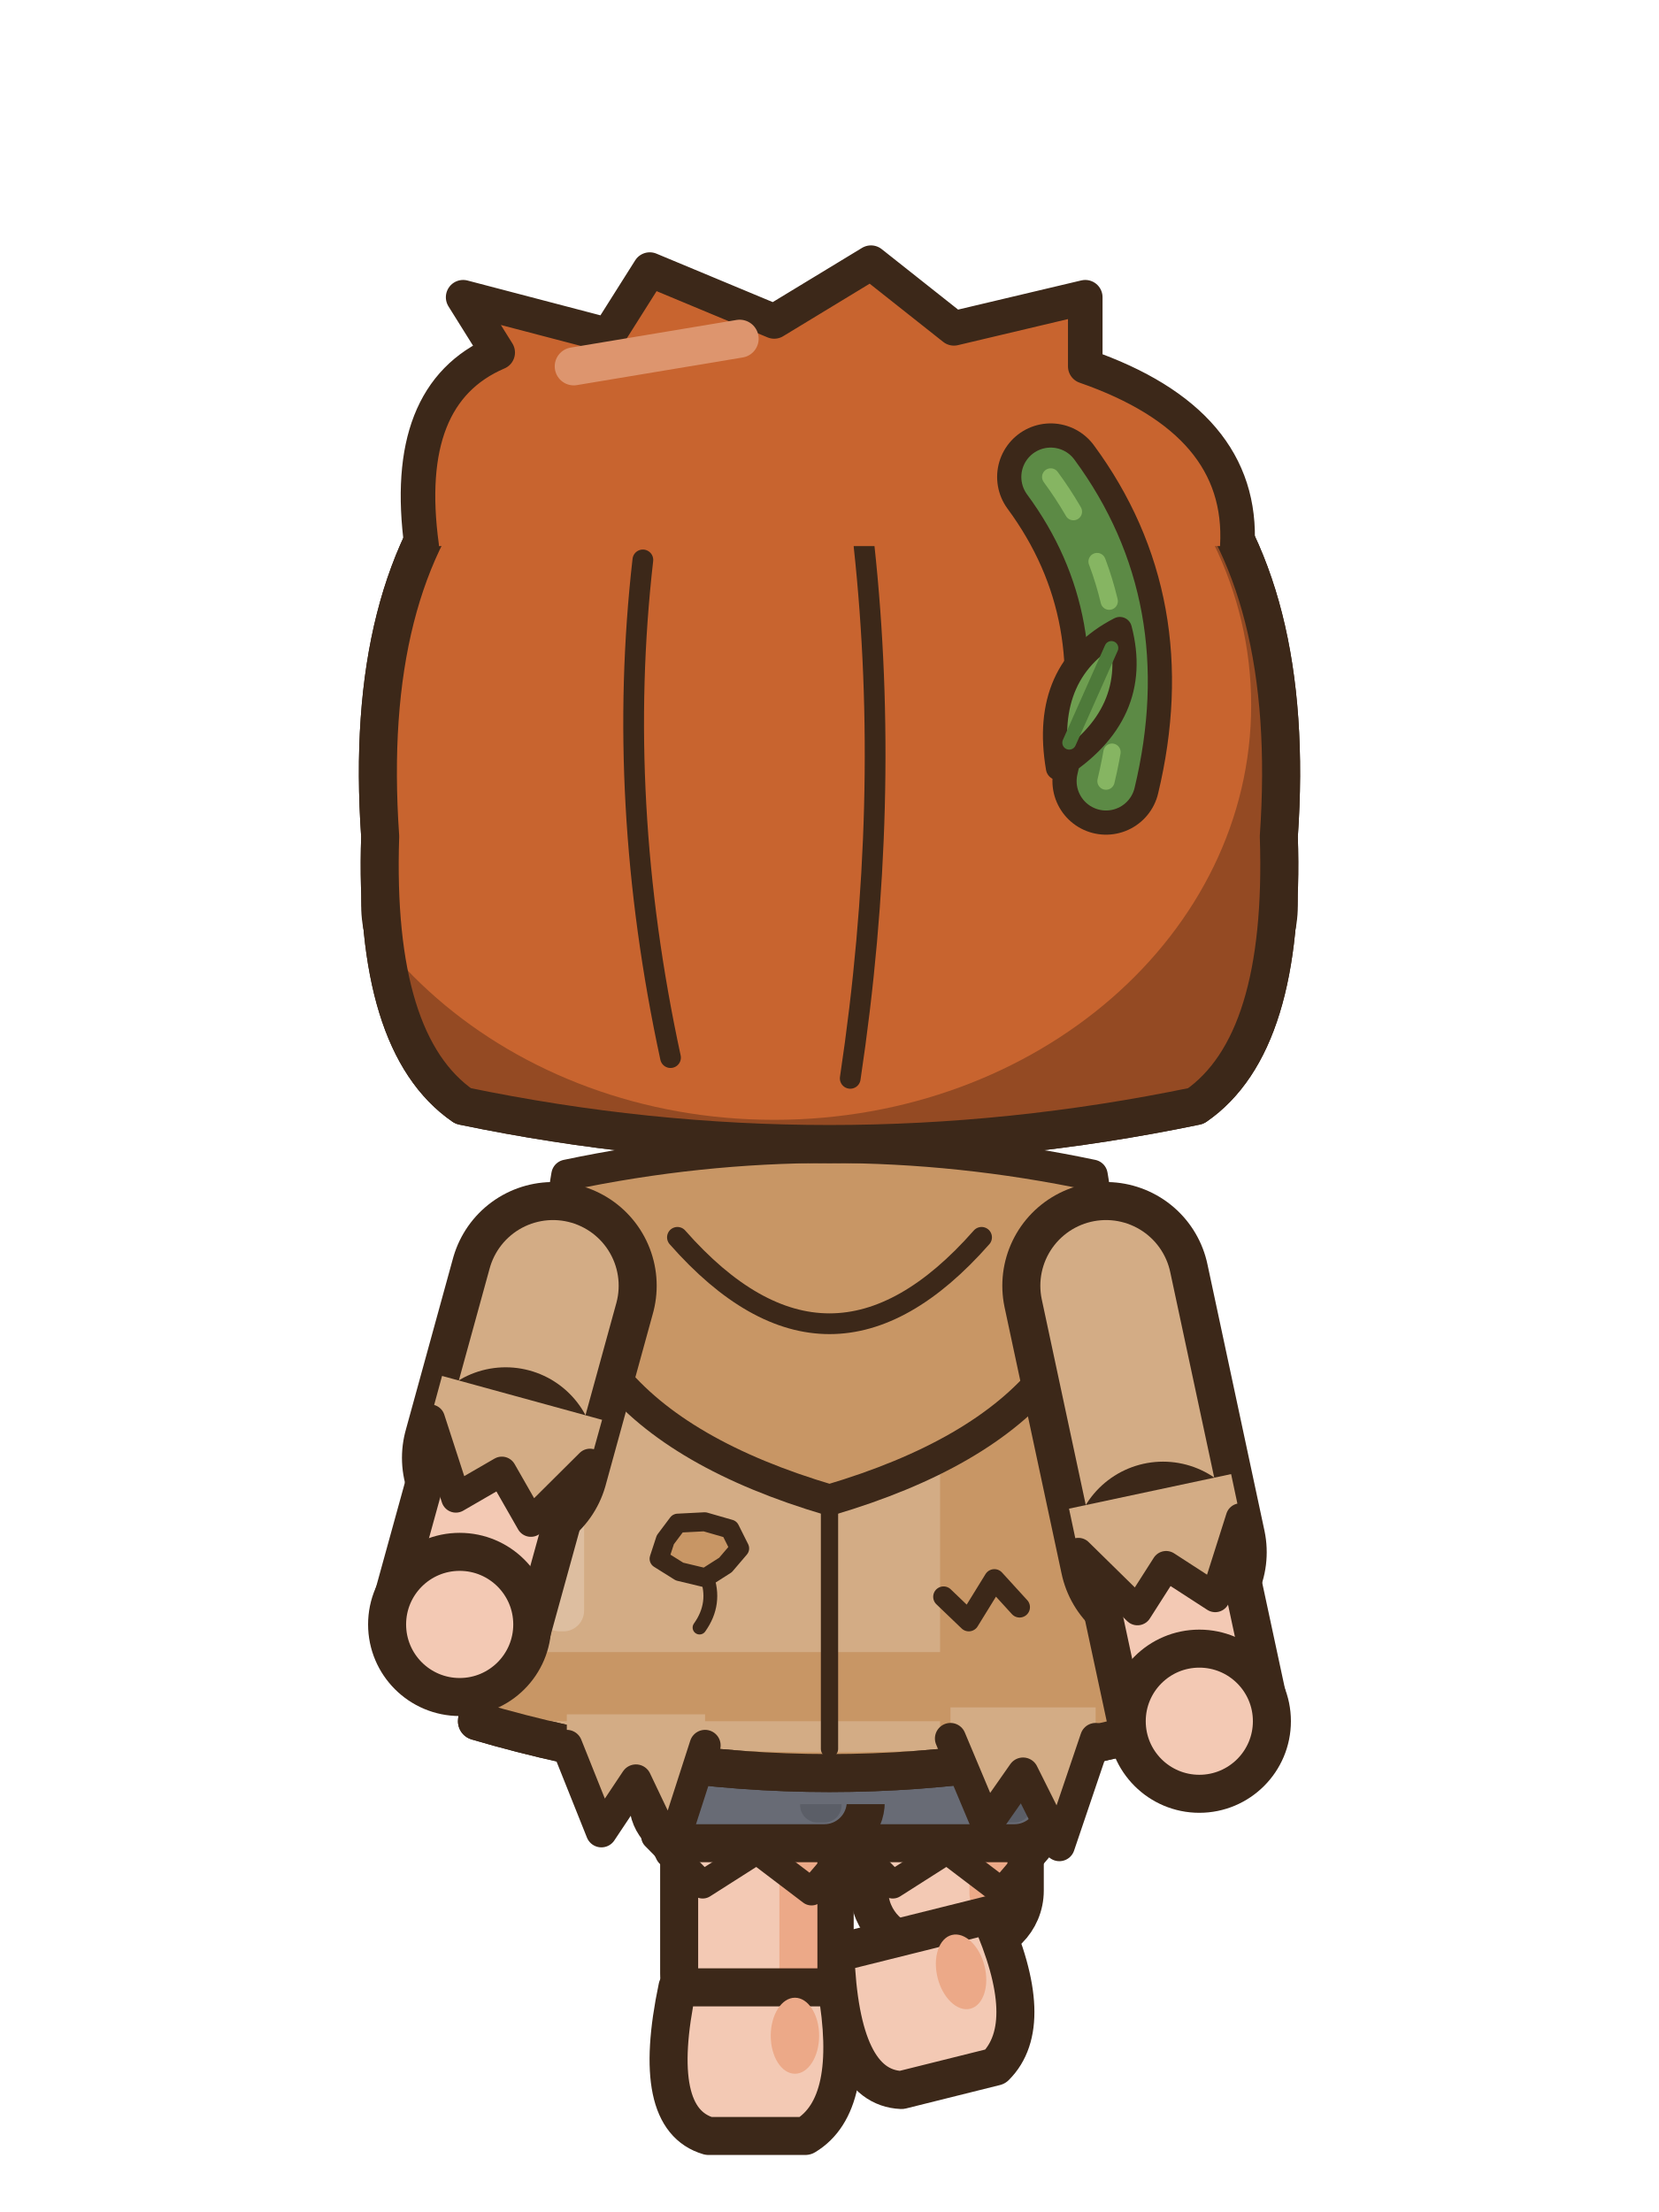
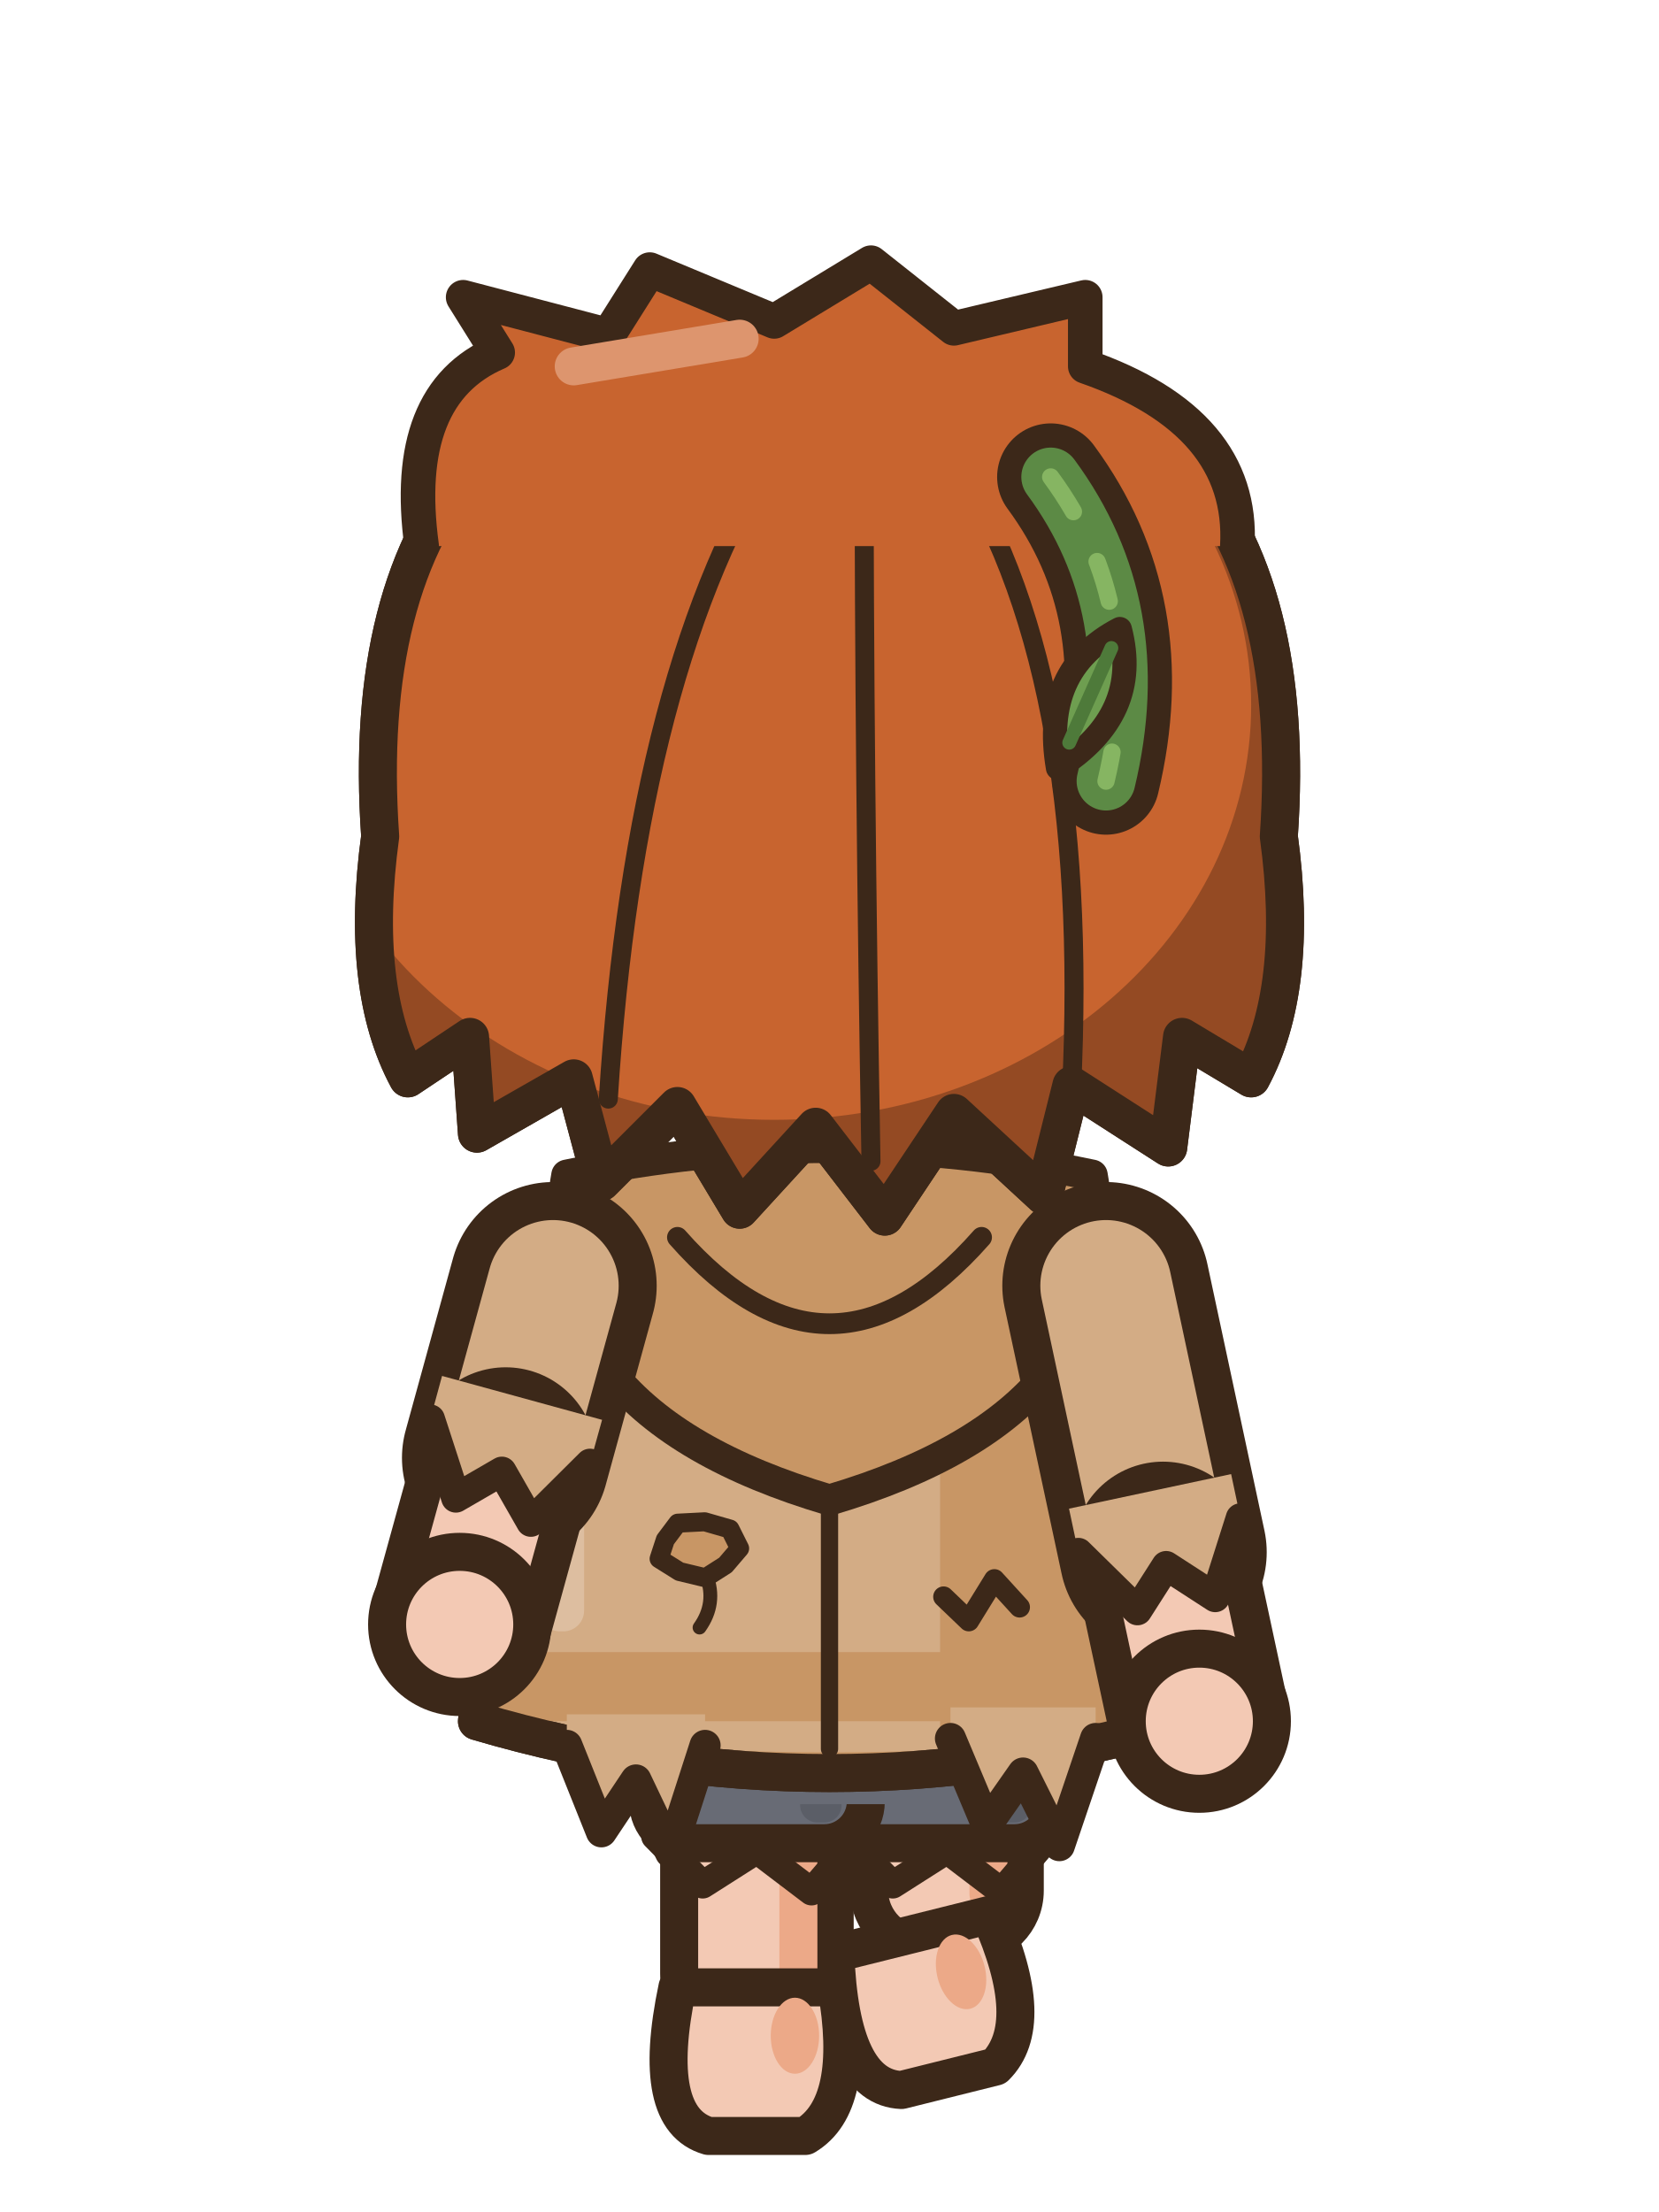
<svg xmlns="http://www.w3.org/2000/svg" width="48" height="64" viewBox="0 0 48 64">
  <g transform="translate(0 0)">
    <rect x="25.15" y="47.7" width="4.5" height="8.6" rx="1.6" fill="#F3C9B4" stroke="#3C2819" stroke-width="1.1" stroke-linejoin="round" stroke-linecap="round" />
    <rect x="28.05" y="48.3" width="1.1" height="7" rx="0.5" fill="#ECA988" />
    <rect x="24.25" y="47.3" width="6.3" height="6.03" rx="1.2" fill="#686B75" stroke="#3C2819" stroke-width="1.1" />
    <rect x="28.65" y="47.9" width="1.2" height="4.83" rx="0.5" fill="#5B5E67" />
    <path d="M24.45,53.13 L25.83,54.53 L27.4,53.53 L28.98,54.73 L30.35,53.13" fill="none" stroke="#3C2819" stroke-width="0.8" stroke-linejoin="round" stroke-linecap="round" />
    <g transform="rotate(-14 30.4 59.6)">
      <path d="M25.1,55.1 L29.7,55.1 Q30.3,58.5 28.8,59.4 L26,59.4 Q24.3,58.9 25.1,55.1 Z" fill="#F3C9B4" stroke="#3C2819" stroke-width="1.1" stroke-linejoin="round" stroke-linecap="round" />
      <ellipse cx="28.5" cy="56.5" rx="0.7" ry="1.1" fill="#ECA988" stroke="none" />
    </g>
    <rect x="19.65" y="47.7" width="4.5" height="11" rx="1.6" fill="#F3C9B4" stroke="#3C2819" stroke-width="1.1" stroke-linejoin="round" stroke-linecap="round" />
    <rect x="22.55" y="48.3" width="1.1" height="9.4" rx="0.5" fill="#ECA988" />
    <rect x="18.75" y="47.3" width="6.3" height="6.03" rx="1.2" fill="#686B75" stroke="#3C2819" stroke-width="1.1" />
    <rect x="23.15" y="47.9" width="1.2" height="4.83" rx="0.5" fill="#5B5E67" />
    <path d="M18.95,53.13 L20.33,54.53 L21.9,53.53 L23.48,54.73 L24.85,53.13" fill="none" stroke="#3C2819" stroke-width="0.8" stroke-linejoin="round" stroke-linecap="round" />
    <path d="M19.6,57.5 L24.2,57.5 Q24.8,60.9 23.3,61.8 L20.5,61.8 Q18.8,61.3 19.6,57.5 Z" fill="#F3C9B4" stroke="#3C2819" stroke-width="1.1" stroke-linejoin="round" stroke-linecap="round" />
    <ellipse cx="23" cy="58.9" rx="0.7" ry="1.1" fill="#ECA988" stroke="none" />
    <g transform="translate(0 3.2)">
      <rect x="21.6" y="44.4" width="4.8" height="4.6" fill="#686B75" />
      <path d="M15.5,32.6 Q24,30 32.5,32.6 Q33.35,39.6 34.2,46.6 Q24,49.6 13.8,46.6 Q14.65,39.6 15.5,32.6 Z" fill="#D3AC85" stroke="#3C2819" stroke-width="1.1" stroke-linejoin="round" stroke-linecap="round" />
      <clipPath id="a9nnnemarche0t">
        <path d="M15.5,32.6 Q24,30 32.5,32.6 Q33.35,39.6 34.2,46.6 Q24,49.6 13.8,46.6 Q14.65,39.6 15.5,32.6 Z" />
      </clipPath>
      <g clip-path="url(#a9nnnemarche0t)">
        <rect x="27.2" y="30" width="14" height="22" fill="#C89665" />
        <path d="M8,46 Q24,49 40,46 L40,52 L8,52 Z" fill="#C89665" />
        <rect x="15.6" y="34" width="1.3" height="10" rx="0.6" fill="#DDBEA0" />
        <rect x="6" y="44.6" width="36" height="2" fill="#C89665" />
      </g>
      <path d="M15.5,32.6 Q24,30 32.5,32.6 Q33.35,39.6 34.2,46.6 Q24,49.6 13.8,46.6 Q14.65,39.6 15.5,32.6 Z" fill="none" stroke="#3C2819" stroke-width="1.1" stroke-linejoin="round" stroke-linecap="round" />
      <path d="M24,33.8 L24,47.4" fill="none" stroke="#3C2819" stroke-width="0.5" stroke-linejoin="round" stroke-linecap="round" />
      <path d="M16.4,30.8 Q24,29.2 31.6,30.8 Q32.8,37.6 24,40.2 Q15.2,37.6 16.4,30.8 Z" fill="#C89665" stroke="#3C2819" stroke-width="0.9" stroke-linejoin="round" stroke-linecap="round" />
      <path d="M19.6,32.6 Q24,37.6 28.4,32.6" fill="none" stroke="#3C2819" stroke-width="0.6" stroke-linejoin="round" stroke-linecap="round" />
    </g>
    <path d="M21.4,44.8 L20.99,45.28 L20.41,45.65 L19.66,45.47 L19.07,45.1 L19.25,44.55 L19.61,44.07 L20.39,44.03 L21.12,44.24 Z" fill="#C89665" stroke="#3C2819" stroke-width="0.55" stroke-linejoin="round" />
    <path d="M20.44,45.59 q0.3,0.8 -0.2,1.5" fill="none" stroke="#3C2819" stroke-width="0.4" stroke-linecap="round" />
    <path d="M27.3,46.2 L28.03,46.9 L28.77,45.7 L29.5,46.5" fill="none" stroke="#3C2819" stroke-width="0.6" stroke-linecap="round" stroke-linejoin="round" />
    <path d="M16.4,49.6 L16.4,50.5 L17.4,53 L18.4,51.5 L19.4,53.6 L20.4,50.5 L20.4,49.6 Z" fill="#D3AC85" />
    <path d="M16.4,50.5 L17.4,53 L18.4,51.5 L19.4,53.6 L20.4,50.5" fill="none" stroke="#3C2819" stroke-width="0.9" stroke-linejoin="round" stroke-linecap="round" />
    <path d="M27.5,49.4 L27.5,50.3 L28.55,52.8 L29.6,51.3 L30.65,53.4 L31.7,50.3 L31.7,49.4 Z" fill="#D3AC85" />
    <path d="M27.5,50.3 L28.55,52.8 L29.6,51.3 L30.65,53.4 L31.7,50.3" fill="none" stroke="#3C2819" stroke-width="0.9" stroke-linejoin="round" stroke-linecap="round" />
    <path d="M32,37.2 L33.65,44.91" fill="none" stroke="#3C2819" stroke-width="6" stroke-linecap="round" stroke-linejoin="round" />
    <path d="M32,37.2 L33.65,44.91" fill="none" stroke="#D3AC85" stroke-width="3.8" stroke-linecap="round" stroke-linejoin="round" />
    <path d="M33.65,44.91 L34.7,49.8" fill="none" stroke="#3C2819" stroke-width="5.24" stroke-linecap="round" stroke-linejoin="round" />
    <path d="M33.65,44.91 L34.7,49.8" fill="none" stroke="#F3C9B4" stroke-width="3.04" stroke-linecap="round" stroke-linejoin="round" />
    <path d="M30.93,43.65 L31.2,44.92 L32.91,46.6 L33.74,45.3 L35.16,46.22 L35.89,43.92 L35.62,42.65 Z" fill="#D3AC85" />
    <path d="M31.2,44.92 L32.91,46.6 L33.74,45.3 L35.16,46.22 L35.89,43.92" fill="none" stroke="#3C2819" stroke-width="0.85" stroke-linecap="round" stroke-linejoin="round" />
    <ellipse cx="34.7" cy="49.8" rx="2.1" ry="2.1" fill="#F3C9B4" stroke="#3C2819" stroke-width="1.1" stroke-linejoin="round" stroke-linecap="round" />
    <path d="M16,37.2 L14.63,42.18" fill="none" stroke="#3C2819" stroke-width="6" stroke-linecap="round" stroke-linejoin="round" />
    <path d="M16,37.2 L14.63,42.18" fill="none" stroke="#D3AC85" stroke-width="3.8" stroke-linecap="round" stroke-linejoin="round" />
    <path d="M14.63,42.18 L13.3,47" fill="none" stroke="#3C2819" stroke-width="5.24" stroke-linecap="round" stroke-linejoin="round" />
    <path d="M14.63,42.18 L13.3,47" fill="none" stroke="#F3C9B4" stroke-width="3.04" stroke-linecap="round" stroke-linejoin="round" />
    <path d="M12.79,39.81 L12.45,41.06 L13.19,43.34 L14.52,42.57 L15.36,44.04 L17.07,42.34 L17.42,41.08 Z" fill="#D3AC85" />
    <path d="M12.45,41.06 L13.19,43.34 L14.52,42.57 L15.36,44.04 L17.07,42.34" fill="none" stroke="#3C2819" stroke-width="0.85" stroke-linecap="round" stroke-linejoin="round" />
    <ellipse cx="13.3" cy="47" rx="2.1" ry="2.1" fill="#F3C9B4" stroke="#3C2819" stroke-width="1.1" stroke-linejoin="round" stroke-linecap="round" />
    <g transform="translate(0 3.2)">
      <ellipse cx="12.6" cy="23" rx="1.6" ry="2.2" fill="#F3C9B4" stroke="#3C2819" stroke-width="1.1" stroke-linejoin="round" stroke-linecap="round" />
      <ellipse cx="35.4" cy="23" rx="1.6" ry="2.2" fill="#F3C9B4" stroke="#3C2819" stroke-width="1.1" stroke-linejoin="round" stroke-linecap="round" />
-       <path d="M11,21 Q10,6.6 24,6.4 Q38,6.6 37,21 Q37.2,27 34.6,28.8 Q24,31 13.4,28.8 Q10.8,27 11,21 Z" fill="#C8642F" stroke="#3C2819" stroke-width="1.1" stroke-linejoin="round" stroke-linecap="round" />
+       <path d="M11,21 Q10,6.6 24,6.4 Q38,6.6 37,21 Q37.6,25.4 36.2,28 L34.2,26.8 L33.8,30 L31,28.2 L30.2,31.4 L27.6,29 L25.6,32 L23.6,29.4 L21.4,31.8 L19.6,28.8 L17.4,31 L16.6,28 L13.8,29.6 L13.6,26.8 L11.8,28 Q10.4,25.4 11,21 Z" fill="#C8642F" stroke="#3C2819" stroke-width="1.1" stroke-linejoin="round" stroke-linecap="round" />
      <clipPath id="a9nnnemarche0h">
-         <path d="M11,21 Q10,6.6 24,6.4 Q38,6.6 37,21 Q37.2,27 34.6,28.8 Q24,31 13.4,28.8 Q10.8,27 11,21 Z" />
+         <path d="M11,21 Q10,6.6 24,6.4 Q38,6.6 37,21 Q37.6,25.4 36.2,28 L34.2,26.8 L33.8,30 L31,28.2 L30.2,31.4 L27.6,29 L25.6,32 L23.6,29.4 L21.4,31.8 L19.6,28.8 L17.4,31 L16.6,28 L13.8,29.6 L13.6,26.8 L11.8,28 Q10.4,25.4 11,21 Z" />
      </clipPath>
      <g clip-path="url(#a9nnnemarche0h)">
-         <rect x="8" y="4" width="34" height="32" fill="#944A23" />
+         <rect x="8" y="4" width="34" height="40" fill="#944A23" />
        <ellipse cx="22.4" cy="17.2" rx="13.8" ry="12" fill="#C8642F" />
      </g>
-       <path d="M11,21 Q10,6.6 24,6.4 Q38,6.6 37,21 Q37.2,27 34.6,28.8 Q24,31 13.4,28.8 Q10.8,27 11,21 Z" fill="none" stroke="#3C2819" stroke-width="1.1" stroke-linejoin="round" stroke-linecap="round" />
-       <path d="M18.6,13 Q17.8,20 19.4,27.4" fill="none" stroke="#3C2819" stroke-width="0.6" stroke-linejoin="round" stroke-linecap="round" />
-       <path d="M25,12.6 Q25.8,20 24.6,28" fill="none" stroke="#3C2819" stroke-width="0.6" stroke-linejoin="round" stroke-linecap="round" />
-       <line x1="17" y1="10" x2="22.4" y2="8.6" stroke="#DD956E" stroke-width="1.3" stroke-linecap="round" />
+       <path d="M11,21 Q10,6.6 24,6.4 Q38,6.6 37,21 Q37.6,25.4 36.2,28 L34.2,26.8 L33.8,30 L31,28.2 L30.2,31.4 L27.6,29 L25.6,32 L23.6,29.4 L21.4,31.8 L19.6,28.8 L17.4,31 L16.6,28 L13.8,29.6 L13.6,26.8 L11.8,28 Q10.4,25.4 11,21 Z" fill="none" stroke="#3C2819" stroke-width="1.1" stroke-linejoin="round" stroke-linecap="round" />
+       <path d="M22.6,9.6 Q18.4,16 17.6,28.6 M25,9.2 Q25,19 25.2,30.4 M27.4,9.8 Q31.6,16 31,28.4" fill="none" stroke="#3C2819" stroke-width="0.55" stroke-linejoin="round" stroke-linecap="round" />
+       <line x1="16.4" y1="10.6" x2="21.6" y2="8.6" stroke="#DD956E" stroke-width="1.3" stroke-linecap="round" />
      <path d="M12.2,12.6 Q11.6,8.2 14.4,7 L13.4,5.4 L17.6,6.5 L18.8,4.6 L22.4,6.1 L25.2,4.4 L27.6,6.3 L31.4,5.4 L31.4,7.4 Q36,9 35.8,12.6 Z" fill="#C8642F" stroke="none" />
      <path d="M12.2,12.6 Q11.6,8.2 14.4,7 L13.4,5.4 L17.6,6.5 L18.8,4.6 L22.4,6.1 L25.2,4.4 L27.6,6.3 L31.4,5.4 L31.4,7.4 Q36,9 35.8,12.6" fill="none" stroke="#3C2819" stroke-width="1" stroke-linejoin="round" stroke-linecap="round" />
      <line x1="16.6" y1="7.4" x2="21.4" y2="6.6" stroke="#DD956E" stroke-width="1.1" stroke-linecap="round" />
    </g>
    <g transform="translate(0 3.2)">
      <path d="M30.4,10.6 Q33.2,14.4 32,19.4" fill="none" stroke="#3C2819" stroke-width="3.1" stroke-linecap="round" stroke-linejoin="round" />
      <path d="M30.4,10.6 Q33.2,14.4 32,19.4" fill="none" stroke="#5C8A45" stroke-width="1.7" stroke-linecap="round" stroke-linejoin="round" />
      <path d="M30.4,10.6 Q33.2,14.4 32,19.4" fill="none" stroke="#86B562" stroke-width="0.5" stroke-linecap="round" stroke-dasharray="1.2 1.6" />
      <g transform="translate(32.4 15) rotate(24)">
        <path d="M0,0 Q1.6,2 0,4.4 Q-1.6,2 0,0 Z" fill="#6E9E50" stroke="#3C2819" stroke-width="0.7" stroke-linejoin="round" stroke-linecap="round" />
        <line x1="0" y1="0.6" x2="0" y2="3.6" stroke="#4E7A3A" stroke-width="0.4" stroke-linecap="round" />
      </g>
    </g>
  </g>
</svg>
